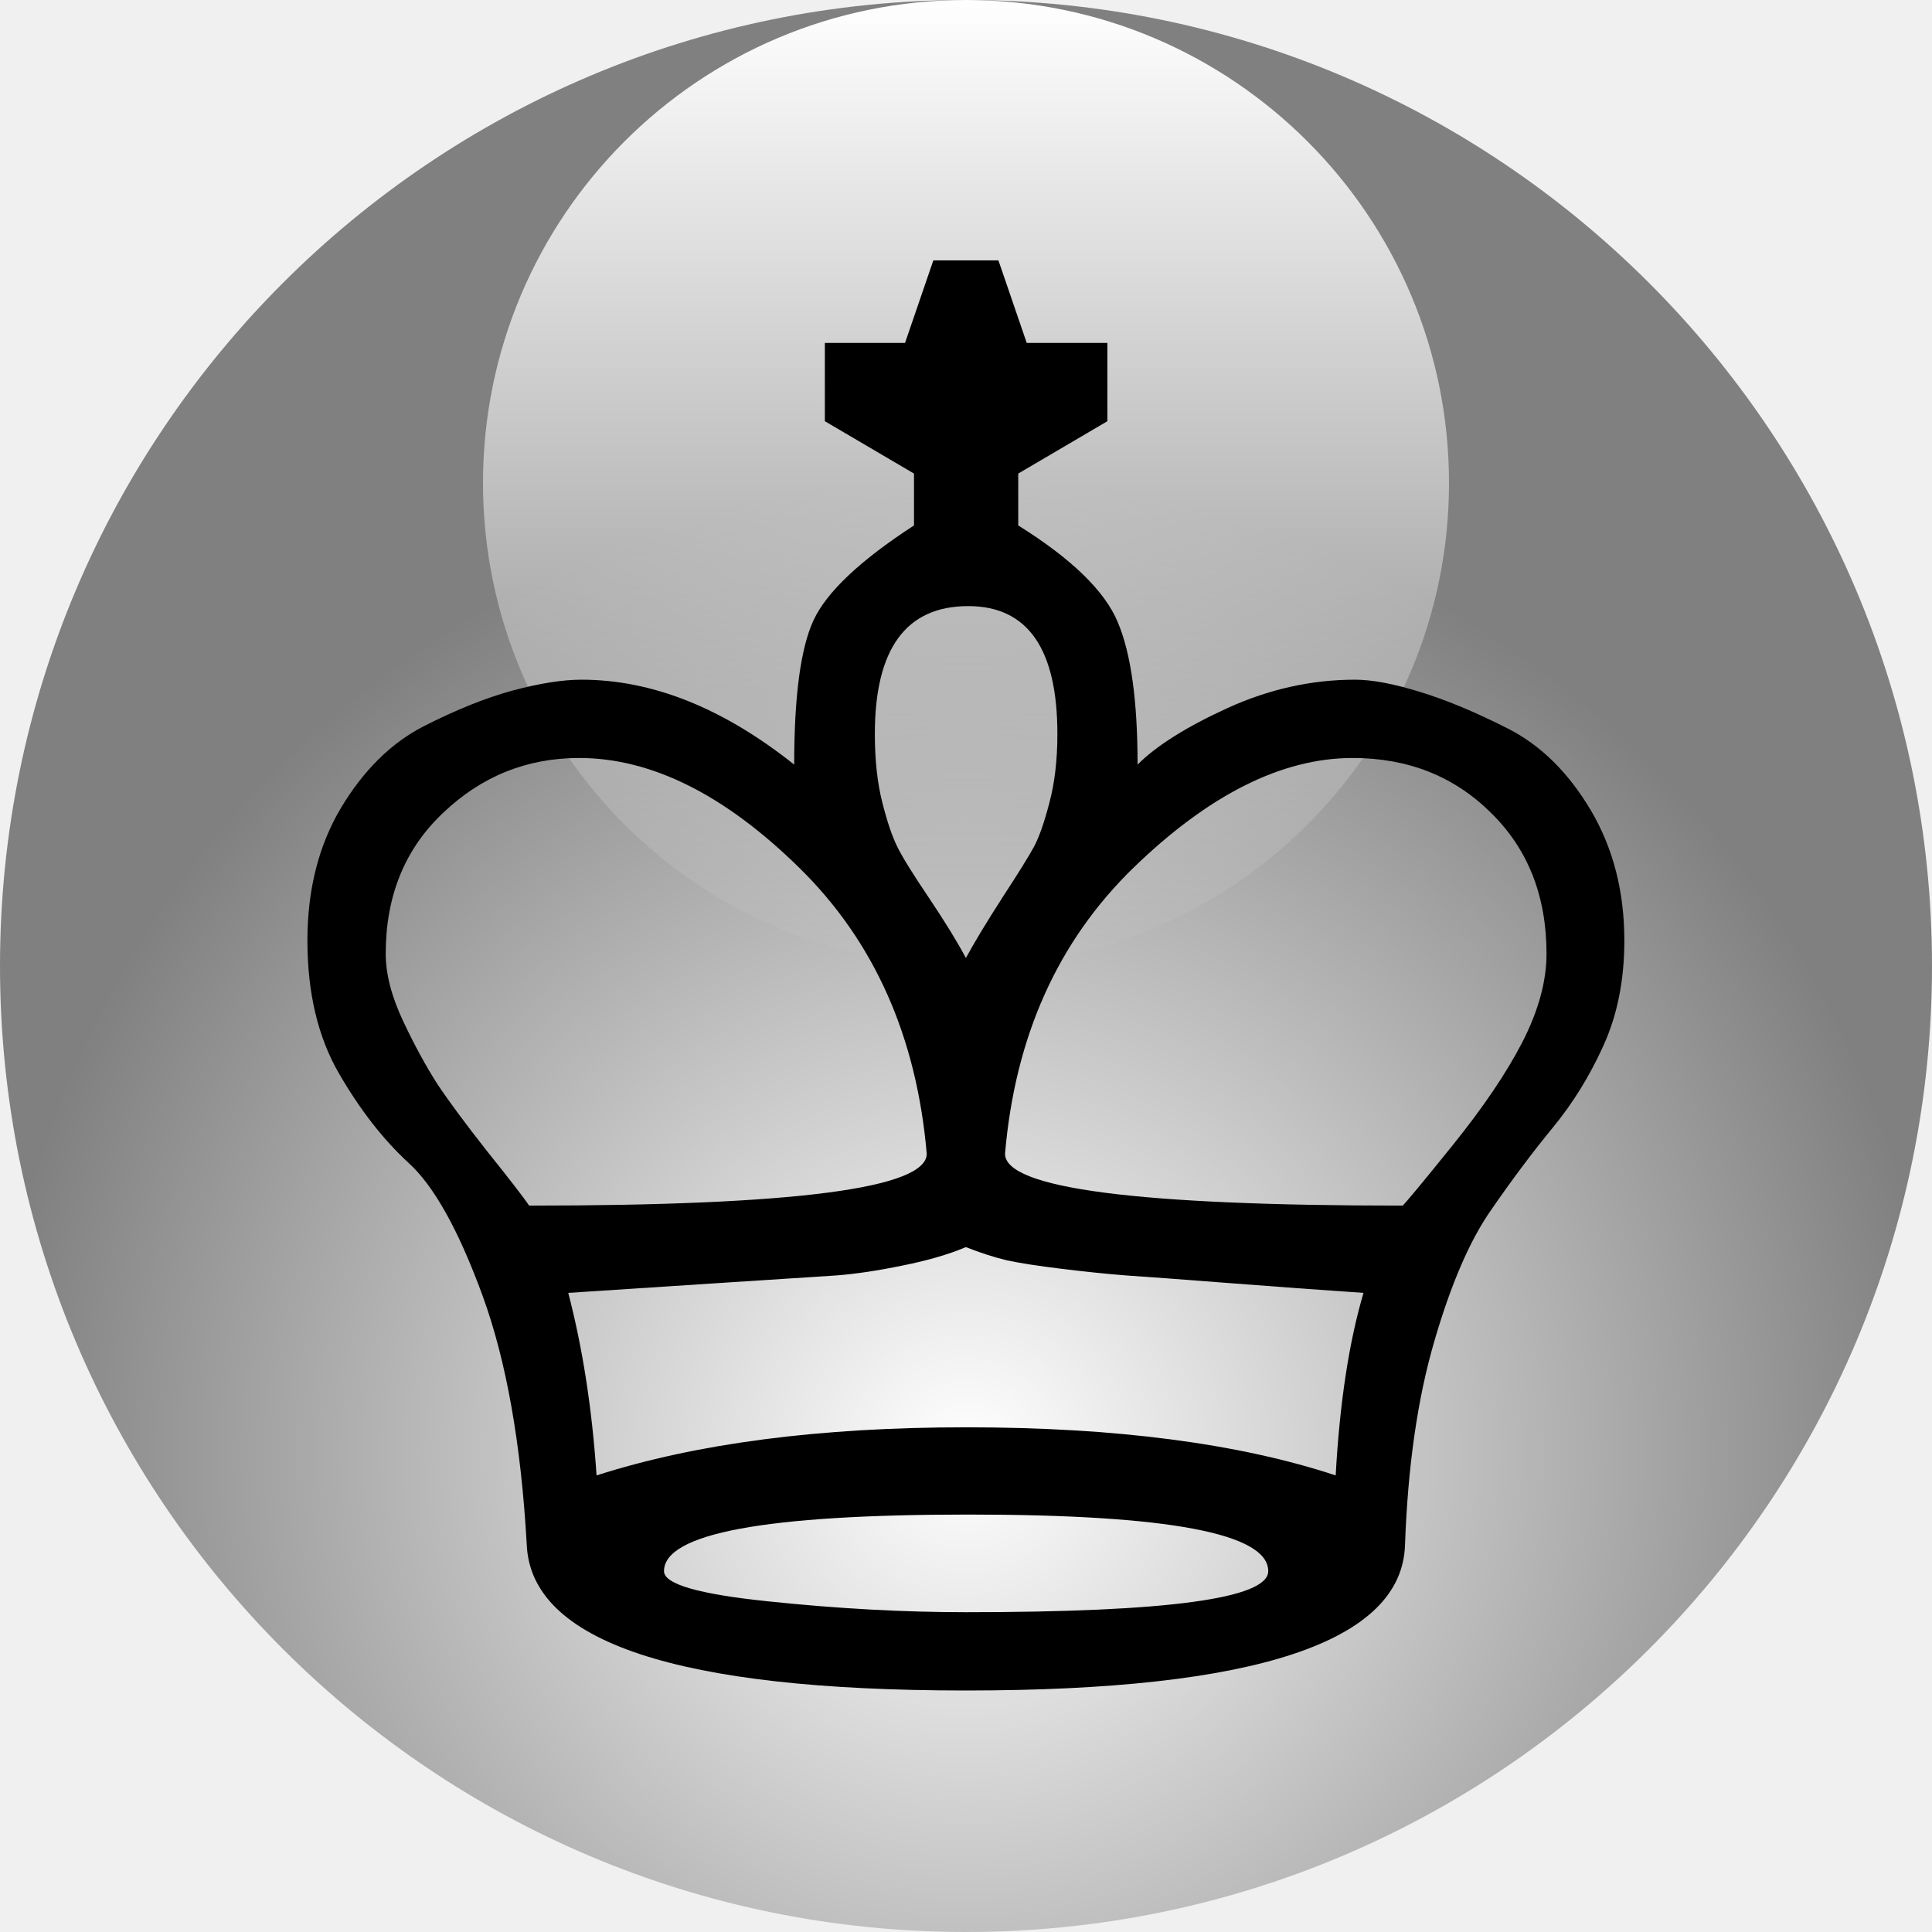
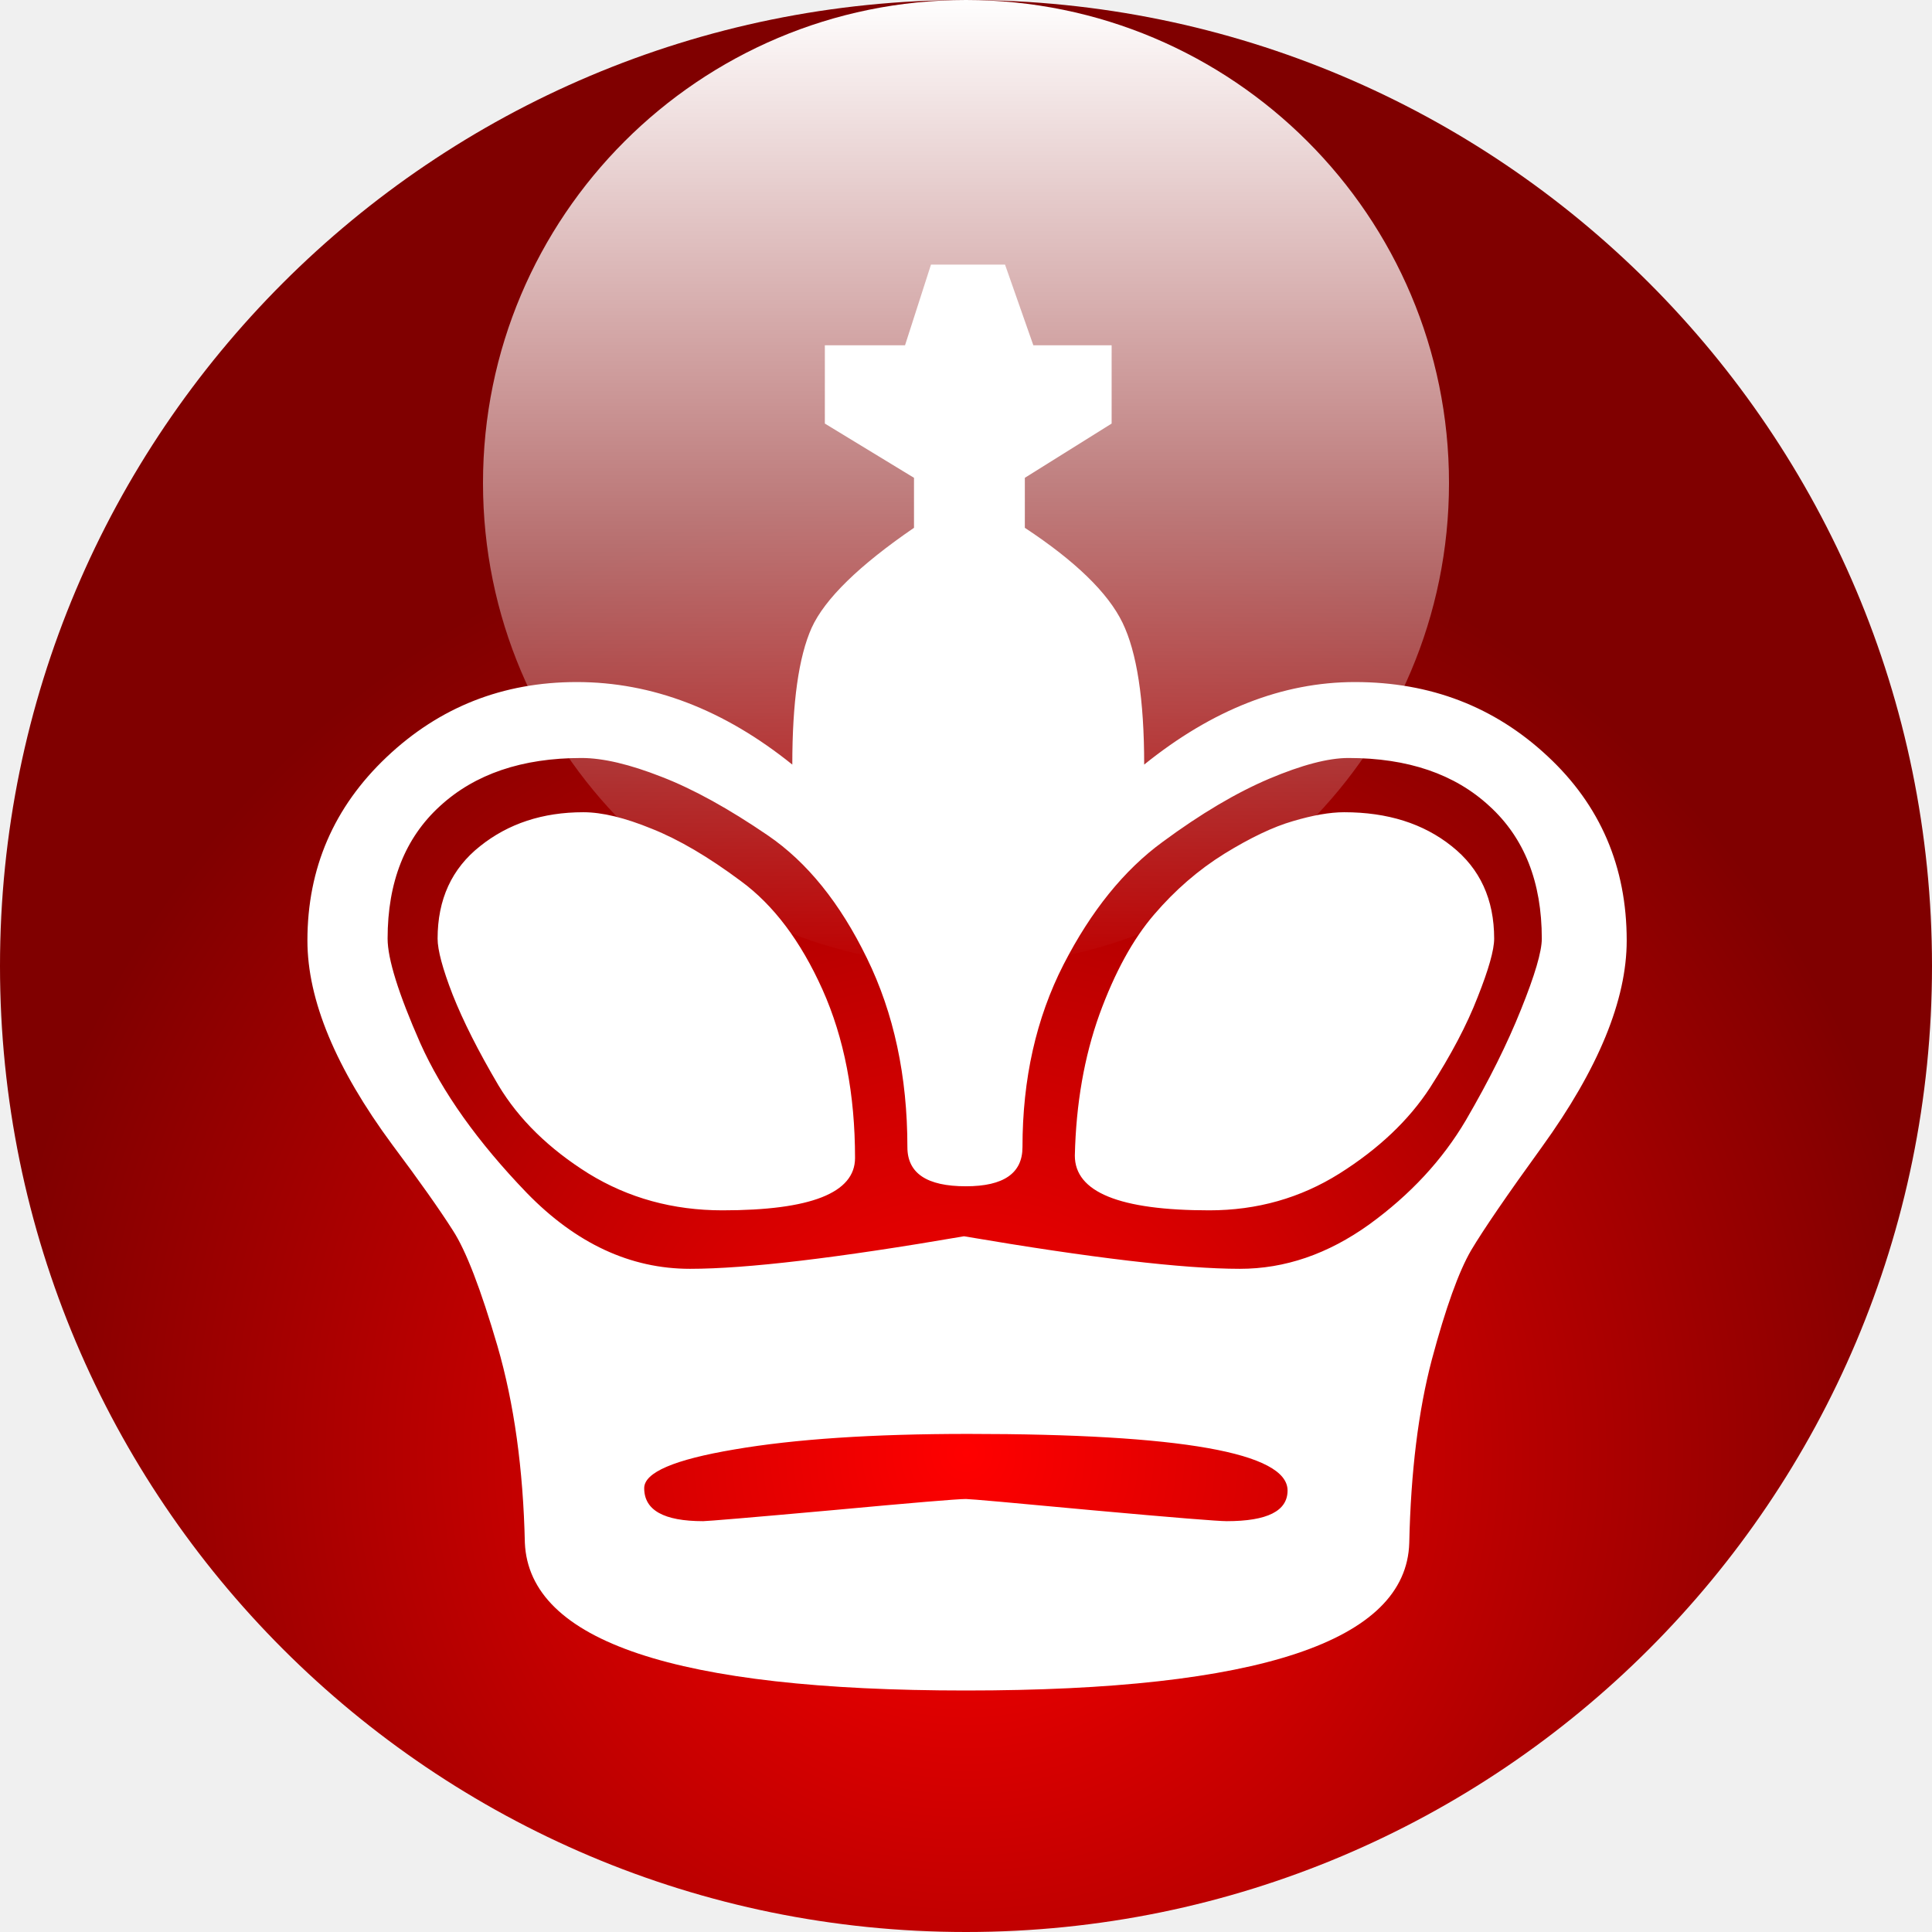
- <svg height="64" width="64">
-   <radialGradient cy="75%" id="gradient1">
-     <stop offset="0%" stop-color="#FFFFFF" />
-     <stop offset="100%" stop-color="#808080" />
-   </radialGradient>
-   <linearGradient id="gradient2" x1="50%" x2="50%" y1="0%" y2="100%">
-     <stop offset="0%" stop-color="#FFFFFF" />
-     <stop offset="100%" stop-color="#FFFFFF" stop-opacity="0" />
-   </linearGradient>
+ <svg xmlns="http://www.w3.org/2000/svg" height="64" width="64">
+   <defs>
+     <radialGradient cy="75%" id="gradient1">
+       <stop offset="0%" stop-color="#FF0000" />
+       <stop offset="100%" stop-color="#800000" />
+     </radialGradient>
+     <linearGradient id="gradient2" x1="50%" x2="50%" y1="0%" y2="100%">
+       <stop offset="0%" stop-color="#FFFFFF" />
+       <stop offset="100%" stop-color="#FFFFFF" stop-opacity="0" />
+     </linearGradient>
+   </defs>
  <circle cx="32" cy="32" fill="url(#gradient1)" r="32" />
  <circle cx="32" cy="16" fill="url(#gradient2)" r="16" />
-   <text fill="#000000" font-family="FreeSerif" font-size="72" text-anchor="middle" x="32" y="56">♔</text>
+   <text fill="#FFFFFF" font-family="FreeSerif" font-size="72" text-anchor="middle" x="32" y="56">♚</text>
</svg>
